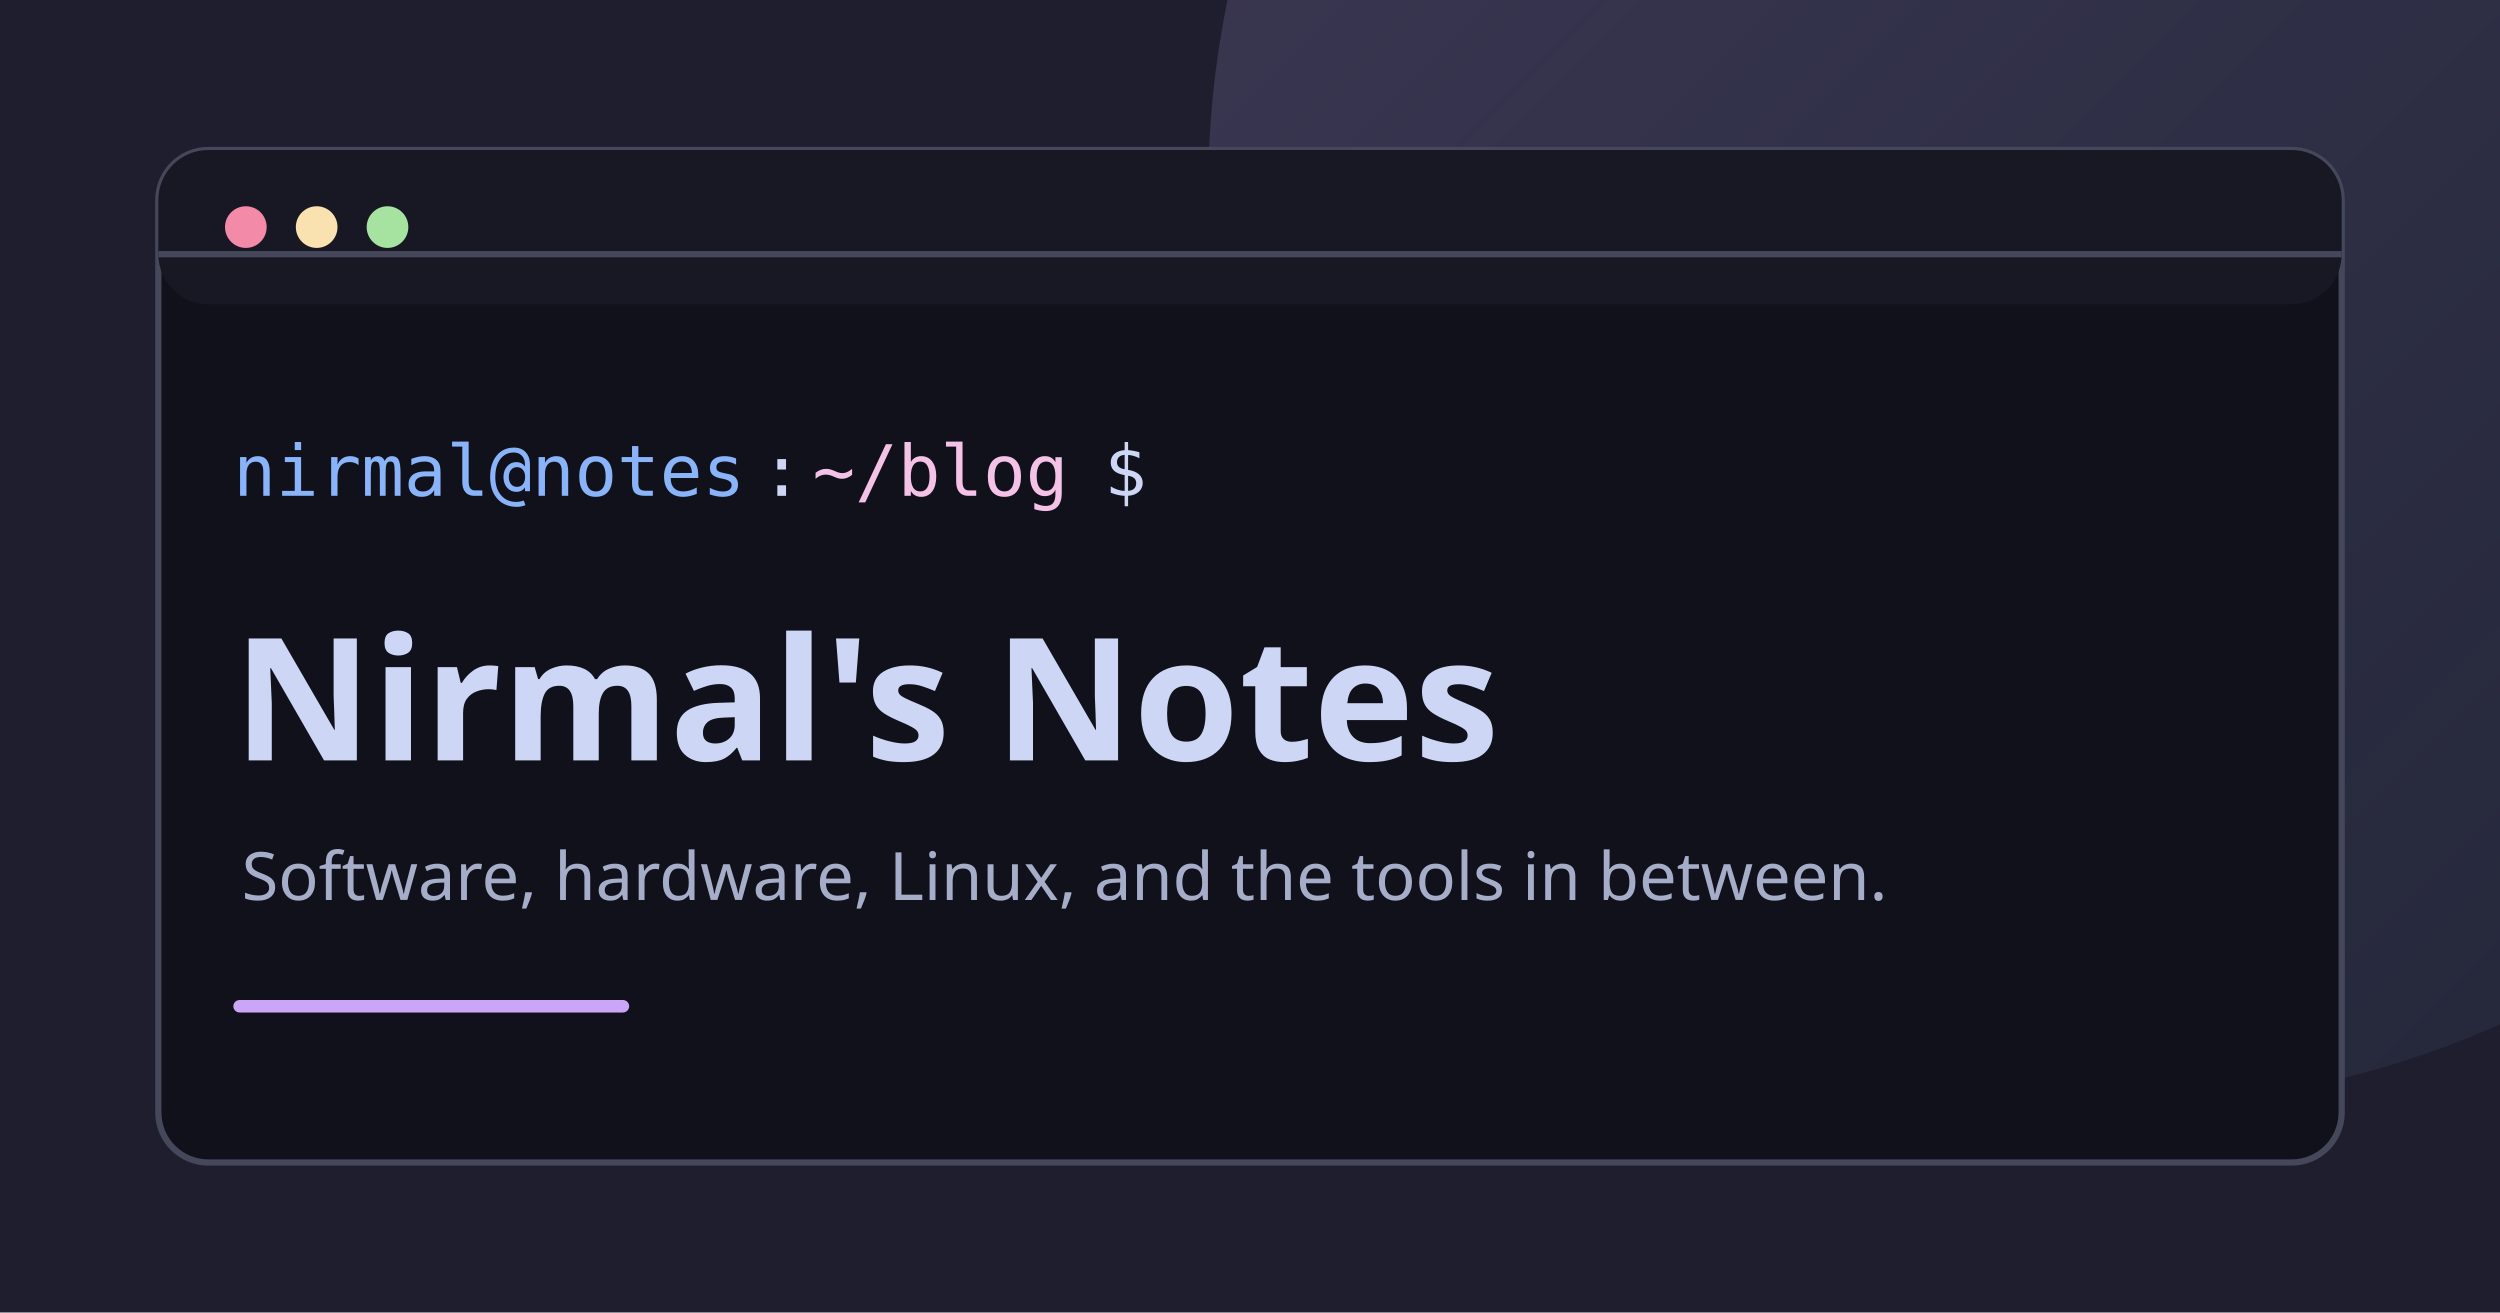
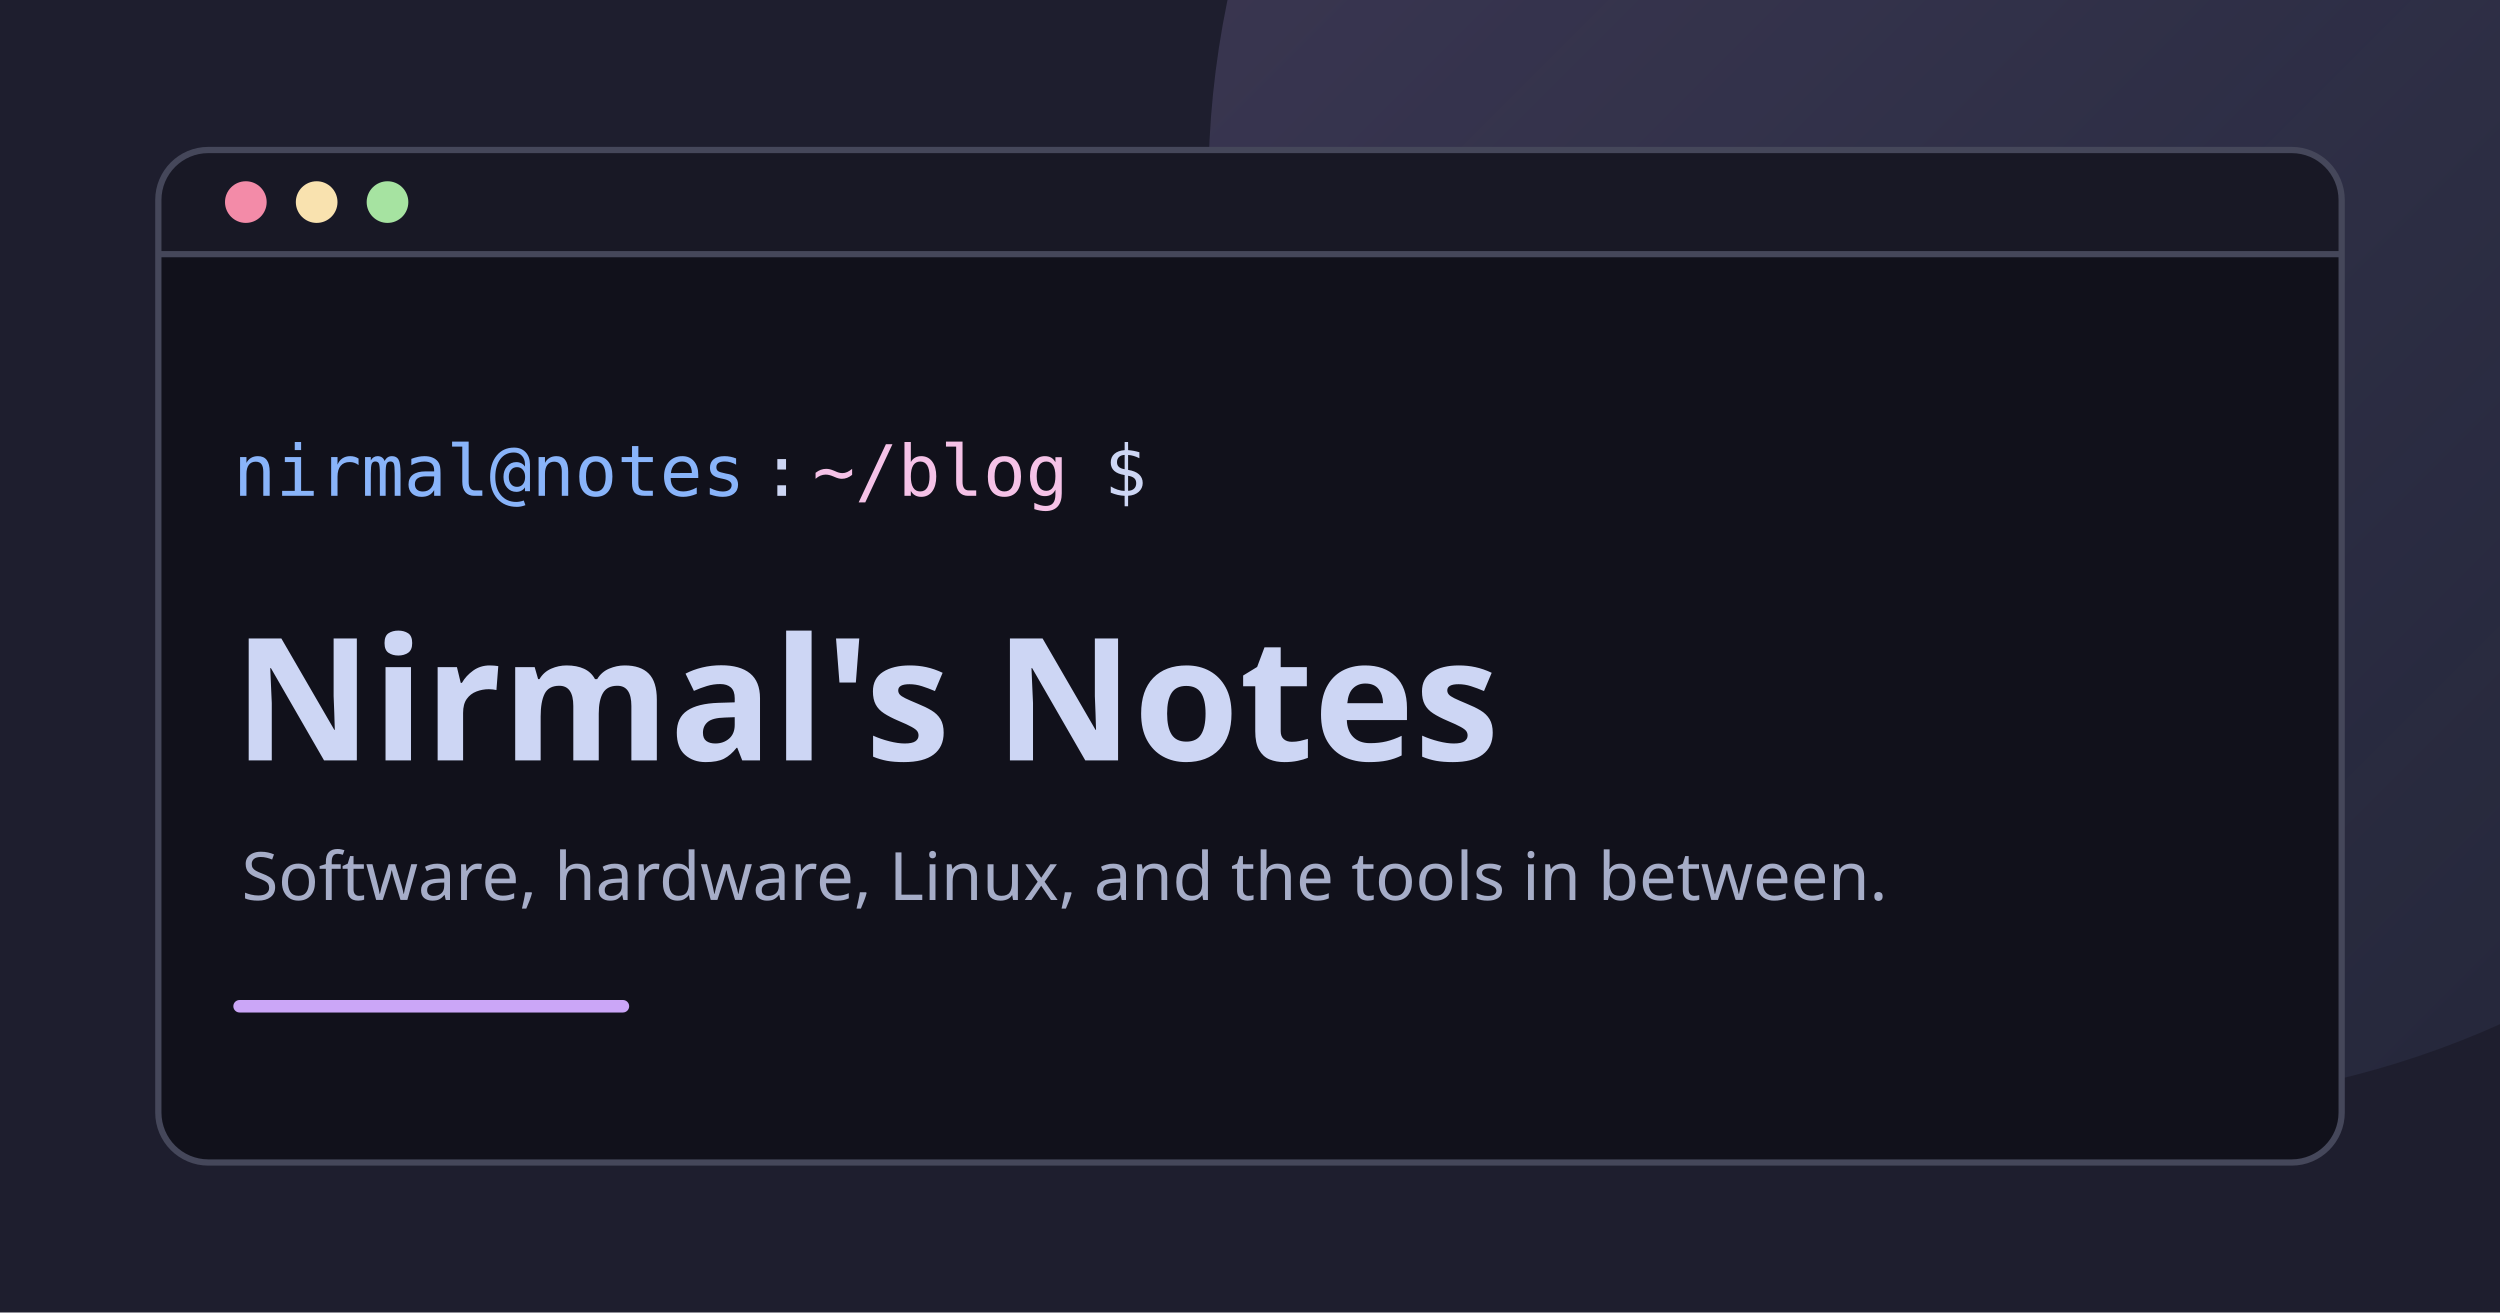
<svg xmlns="http://www.w3.org/2000/svg" width="1200" height="630" viewBox="0 0 1200 630">
  <defs>
    <linearGradient id="glow" x1="0" y1="0" x2="1" y2="1">
      <stop offset="0" stop-color="#cba6f7" stop-opacity=".2" />
      <stop offset="1" stop-color="#89b4fa" stop-opacity=".04" />
    </linearGradient>
+     <clipPath id="terminal-window">
+       <rect x="76" y="72" width="1048" height="486" rx="24" />
+     </clipPath>
  </defs>
  <rect width="1200" height="630" fill="#1e1e2e" />
  <circle cx="1020" cy="90" r="440" fill="url(#glow)" />
-   <rect x="76" y="72" width="1048" height="486" rx="24" fill="#11111b" stroke="#45475a" stroke-width="3" />
-   <rect x="76" y="72" width="1048" height="74" rx="24" fill="#181825" />
-   <path d="M76 122h1048" stroke="#45475a" stroke-width="3" />
-   <circle cx="118" cy="109" r="10" fill="#f38ba8" />
-   <circle cx="152" cy="109" r="10" fill="#f9e2af" />
-   <circle cx="186" cy="109" r="10" fill="#a6e3a1" />
+   <rect x="76" y="72" width="1048" height="486" rx="24" fill="#11111b" />
+   <g clip-path="url(#terminal-window)">
+     <rect x="76" y="72" width="1048" height="50" fill="#181825" />
+     <path d="M76 122h1048" stroke="#45475a" stroke-width="3" />
+   </g>
+   <rect x="76" y="72" width="1048" height="486" rx="24" fill="none" stroke="#45475a" stroke-width="3" />
+   <circle cx="118" cy="97" r="10" fill="#f38ba8" />
+   <circle cx="152" cy="97" r="10" fill="#f9e2af" />
+   <circle cx="186" cy="97" r="10" fill="#a6e3a1" />
  <text x="112" y="238" fill="#89b4fa" font-family="JetBrains Mono, monospace" font-size="34">nirmal@notes</text>
  <text x="365" y="238" fill="#cdd6f4" font-family="JetBrains Mono, monospace" font-size="34">:</text>
  <text x="390" y="238" fill="#f5c2e7" font-family="JetBrains Mono, monospace" font-size="34">~/blog</text>
  <text x="530" y="238" fill="#cdd6f4" font-family="JetBrains Mono, monospace" font-size="34">$</text>
  <text x="112" y="365" fill="#cdd6f4" font-family="Outfit, sans-serif" font-size="82" font-weight="700">Nirmal's Notes</text>
  <text x="116" y="432" fill="#a6adc8" font-family="Plus Jakarta Sans, sans-serif" font-size="32">Software, hardware, Linux, and the tools in between.</text>
  <rect x="112" y="480" width="190" height="6" rx="3" fill="#cba6f7" />
</svg>
